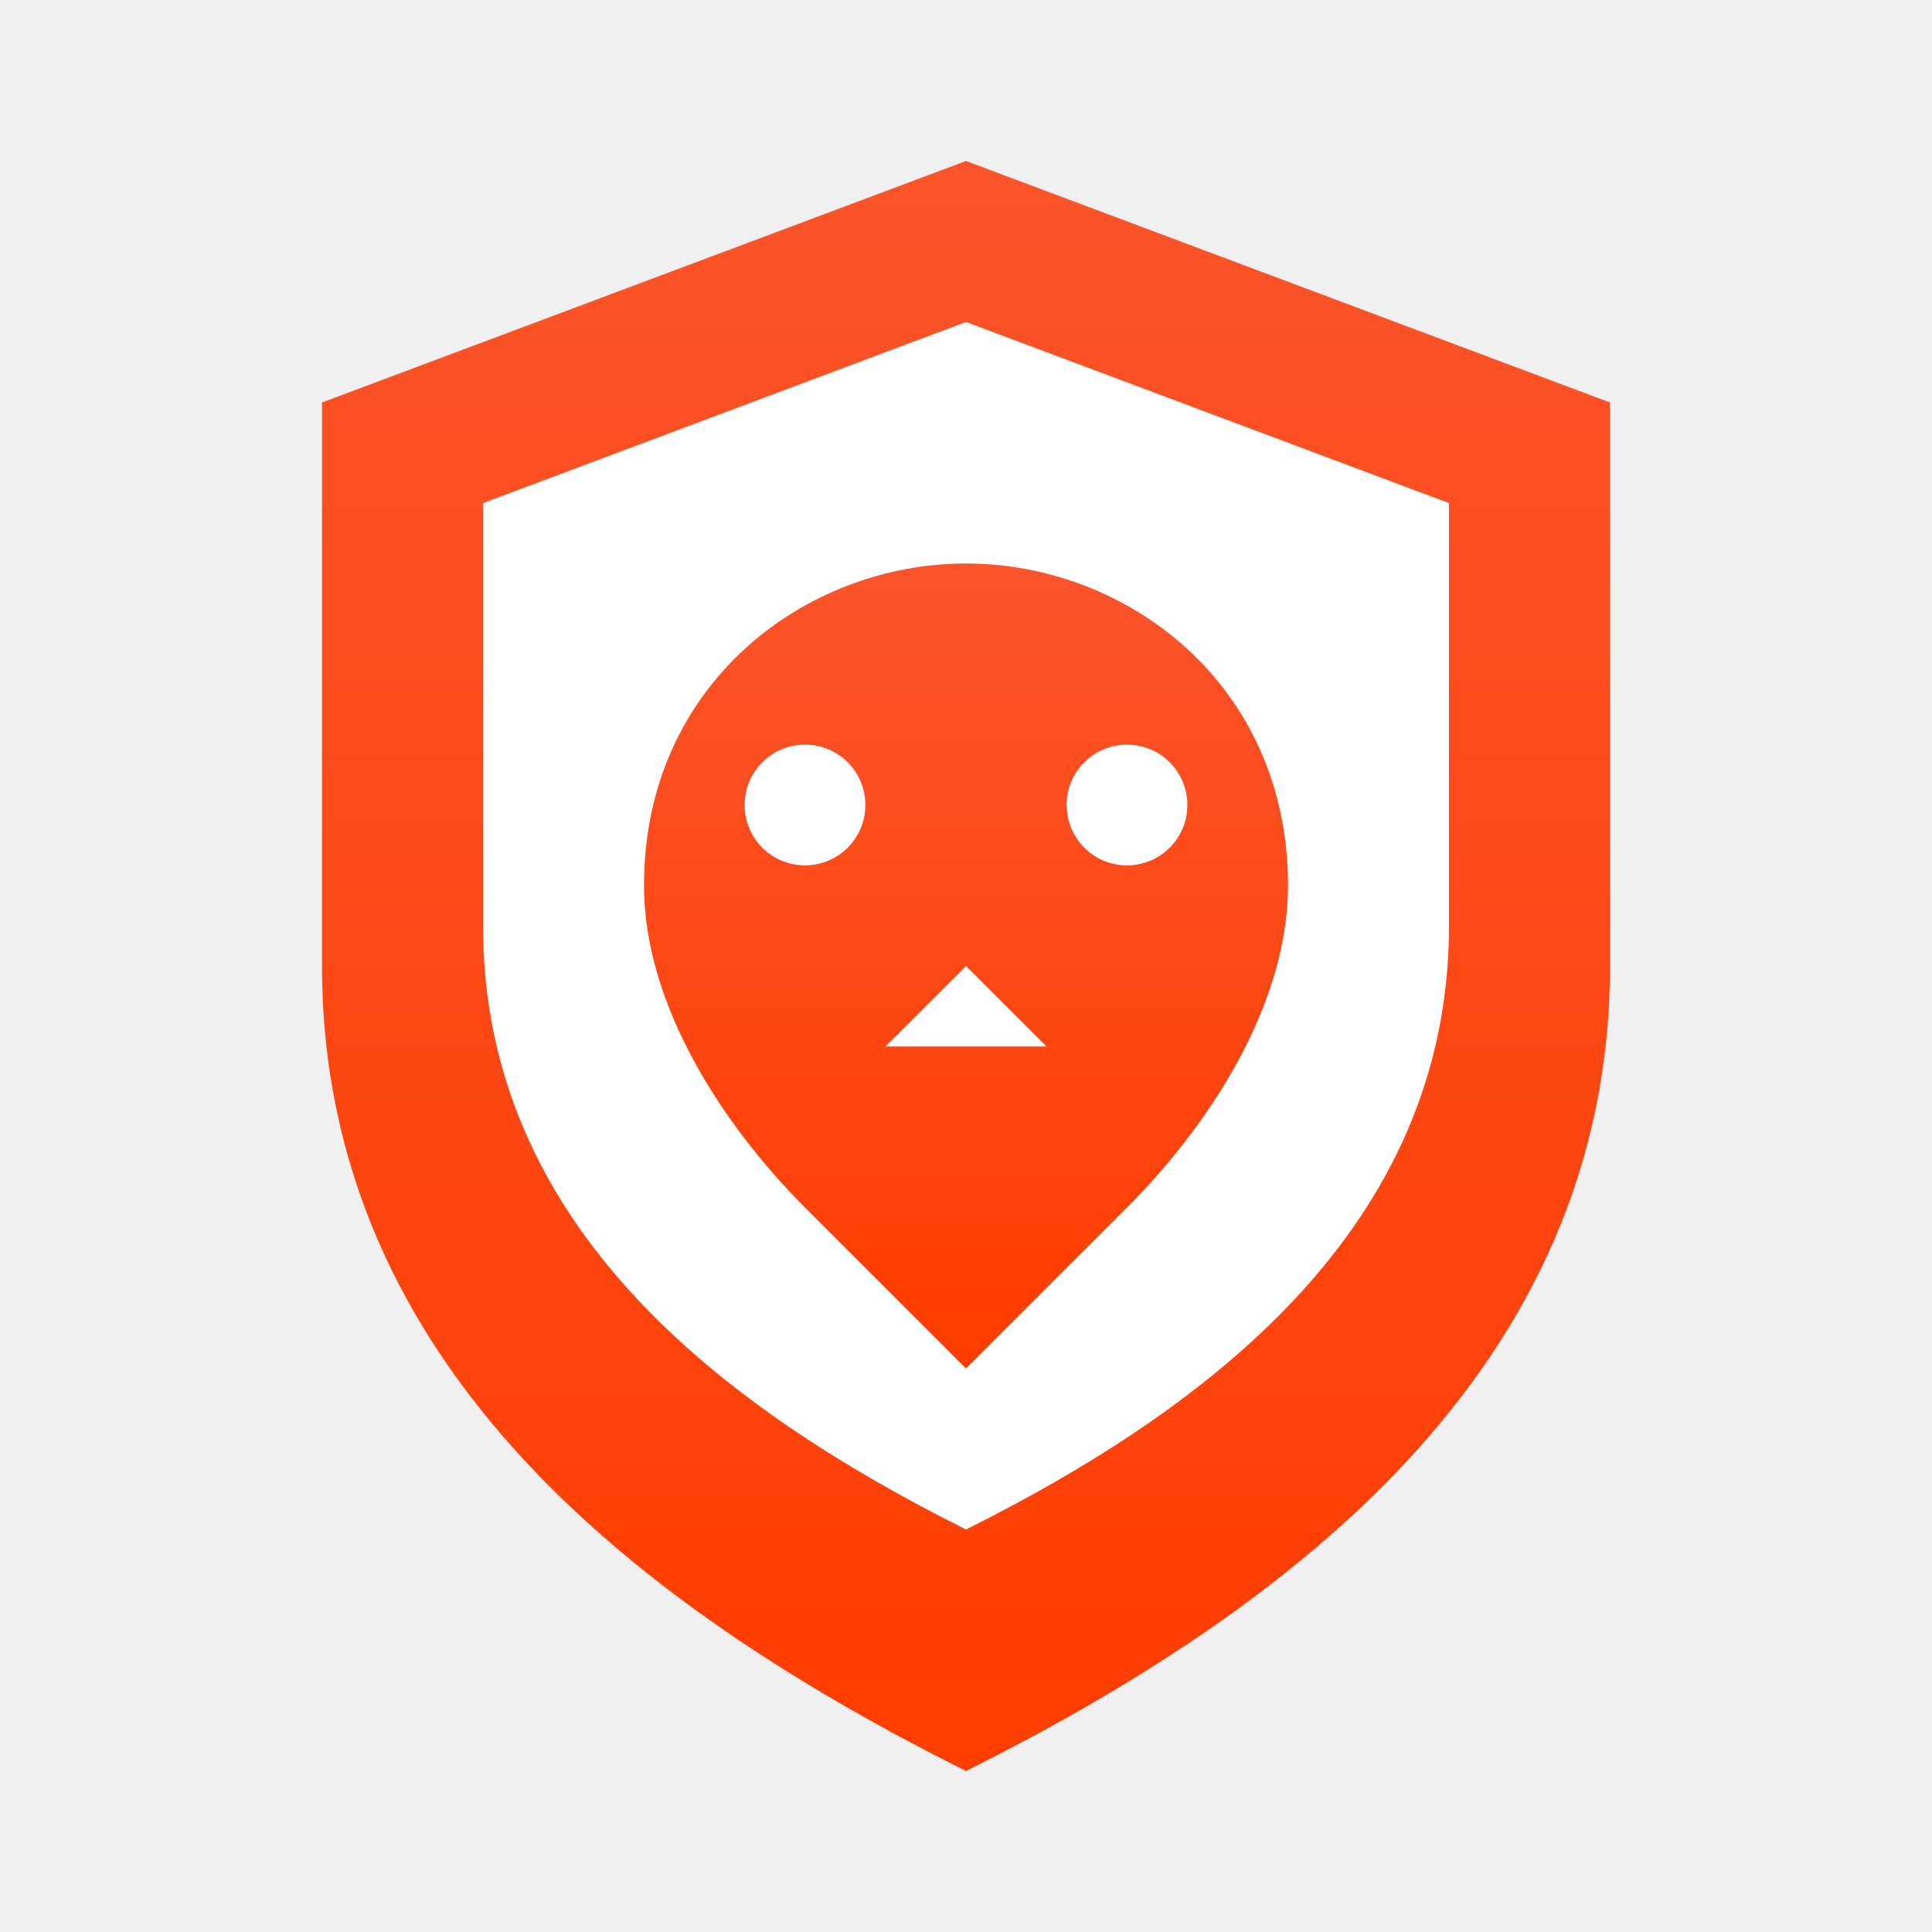
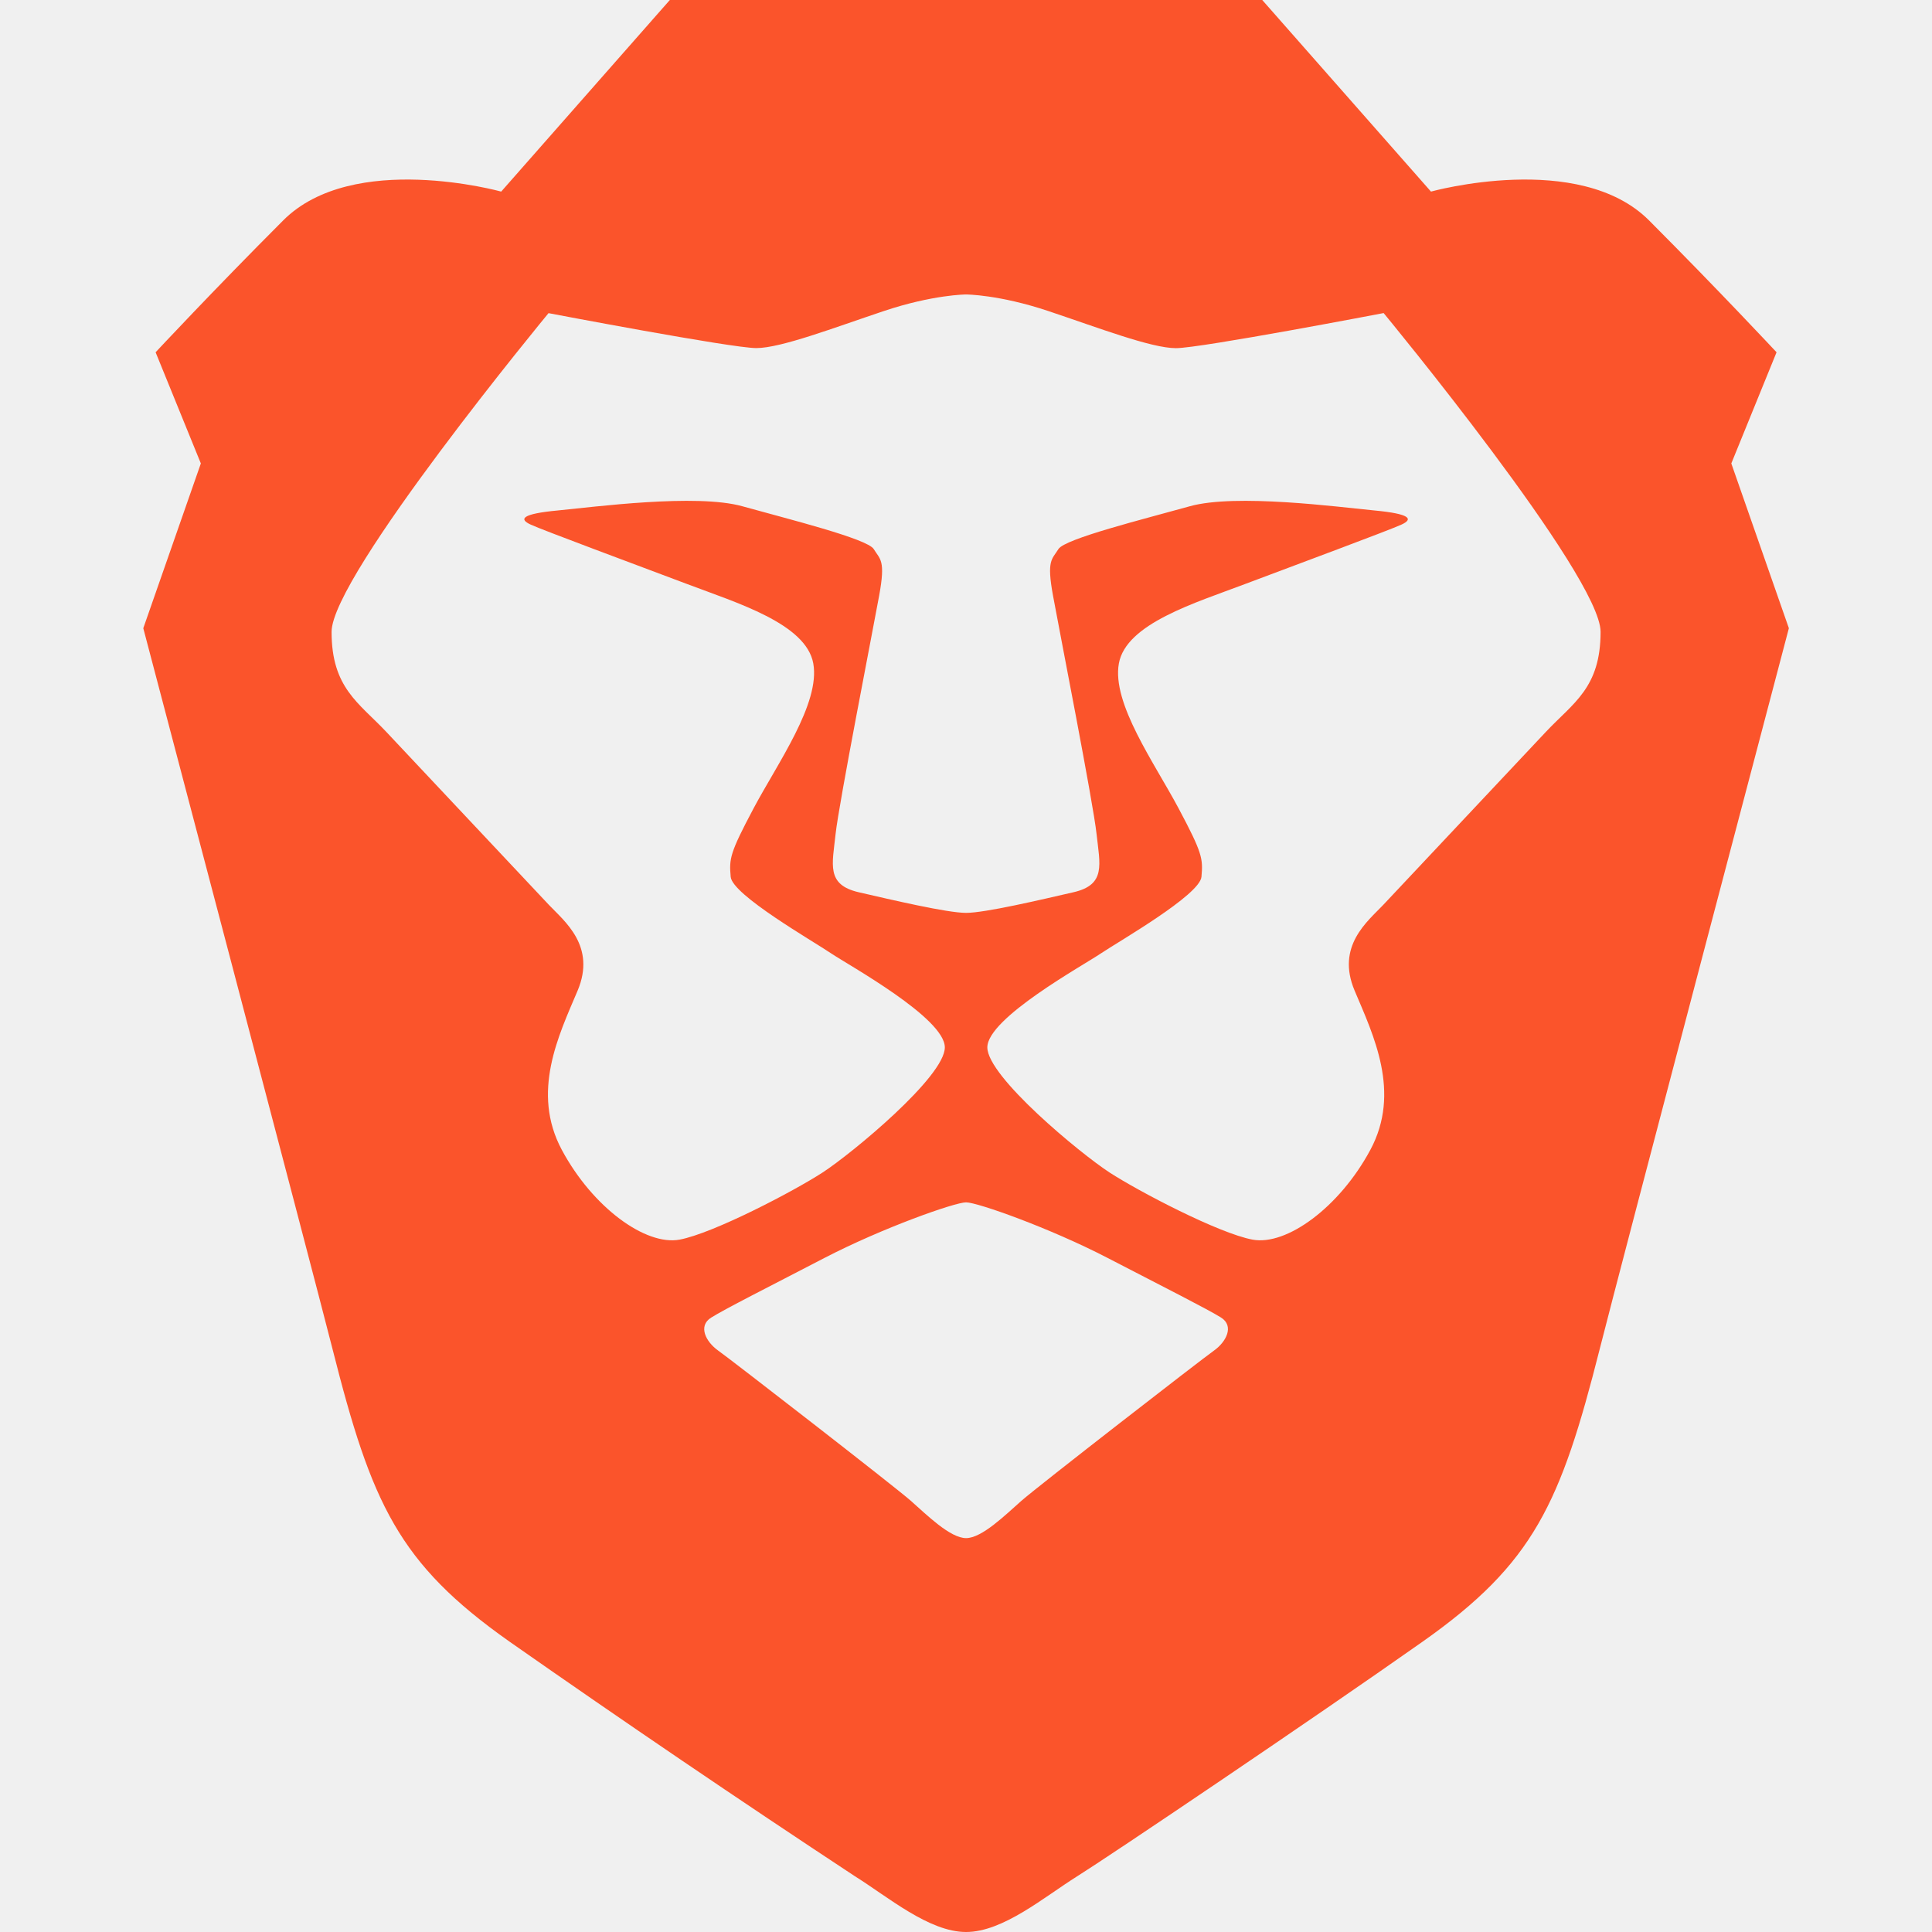
- <svg xmlns="http://www.w3.org/2000/svg" viewBox="0 0 48 48">
-   <defs>
-     <linearGradient id="brave-gradient" x1="0%" y1="0%" x2="0%" y2="100%">
-       <stop offset="0%" stop-color="#FB542B" />
-       <stop offset="100%" stop-color="#FF3D00" />
-     </linearGradient>
-   </defs>
-   <path fill="url(#brave-gradient)" d="M24 4L8 10v14c0 10 8 16 16 20 8-4 16-10 16-20V10L24 4z" />
-   <path fill="#fff" d="M24 8L12 12.5v10.5c0 7.5 6 12 12 15 6-3 12-7.5 12-15V12.5L24 8z" />
-   <path fill="url(#brave-gradient)" d="M24 14c-4 0-8 3-8 8 0 3 2 6 4 8l4 4 4-4c2-2 4-5 4-8 0-5-4-8-8-8z" />
-   <circle cx="20" cy="20" r="1.5" fill="#fff" />
-   <circle cx="28" cy="20" r="1.5" fill="#fff" />
-   <path fill="#fff" d="M24 24l-2 2h4l-2-2z" />
+ <svg xmlns="http://www.w3.org/2000/svg" fill="#FB542B" role="img" viewBox="0 0 24 24">
+   <path d="M15.68 0l2.096 2.38s1.84-.512 2.709.358c.868.87 1.584 1.638 1.584 1.638l-.562 1.381.715 2.047s-2.104 7.98-2.35 8.955c-.486 1.919-.818 2.66-2.198 3.633-1.38.972-3.884 2.66-4.293 2.916-.409.256-.92.692-1.38.692-.46 0-.97-.436-1.38-.692a185.796 185.796 0 01-4.293-2.916c-1.38-.973-1.712-1.714-2.197-3.633-.247-.975-2.351-8.955-2.351-8.955l.715-2.047-.562-1.381s.716-.768 1.585-1.638c.868-.87 2.708-.358 2.708-.358L8.321 0h7.36zm-3.679 14.936c-.14 0-1.038.317-1.758.69-.72.373-1.242.637-1.409.742-.167.104-.065.301.087.409.152.107 2.194 1.69 2.393 1.866.198.175.489.464.687.464.198 0 .49-.29.688-.464.198-.175 2.24-1.759 2.392-1.866.152-.108.254-.305.087-.41-.167-.104-.689-.368-1.41-.741-.72-.373-1.617-.69-1.757-.69zm0-11.278s-.409.001-1.022.206-1.278.46-1.584.46c-.307 0-2.581-.434-2.581-.434S4.119 7.152 4.119 7.849c0 .697.339.881.68 1.243l2.02 2.149c.192.203.59.511.356 1.066-.235.555-.58 1.26-.196 1.977.384.716 1.042 1.194 1.464 1.115.421-.08 1.412-.598 1.776-.834.364-.237 1.518-1.19 1.518-1.554 0-.365-1.193-1.02-1.413-1.168-.22-.15-1.226-.725-1.247-.95-.02-.227-.012-.293.284-.851.297-.559.831-1.304.742-1.8-.089-.495-.95-.753-1.565-.986-.615-.232-1.799-.671-1.947-.74-.148-.068-.11-.133.339-.175.448-.043 1.719-.212 2.292-.052.573.16 1.552.403 1.632.532.079.13.149.134.067.579-.081.445-.5 2.581-.541 2.96-.04.38-.12.63.288.724.409.094 1.097.256 1.333.256s.924-.162 1.333-.256c.408-.093.329-.344.288-.723-.04-.38-.46-2.516-.541-2.961-.082-.445-.012-.45.067-.579.08-.129 1.059-.372 1.632-.532.573-.16 1.845.009 2.292.052.449.042.487.107.339.175-.148.069-1.332.508-1.947.74-.615.233-1.476.49-1.565.986-.09.496.445 1.241.742 1.8.297.558.304.624.284.85-.02.226-1.026.802-1.247.95-.22.15-1.413.804-1.413 1.169 0 .364 1.154 1.317 1.518 1.554.364.236 1.355.755 1.776.834.422.079 1.08-.4 1.464-1.115.384-.716.039-1.422-.195-1.977-.235-.555.163-.863.355-1.066l2.02-2.149c.341-.362.68-.546.68-1.243 0-.697-2.695-3.96-2.695-3.96s-2.274.436-2.58.436c-.307 0-.972-.256-1.585-.461-.613-.205-1.022-.206-1.022-.206z" />
</svg>
